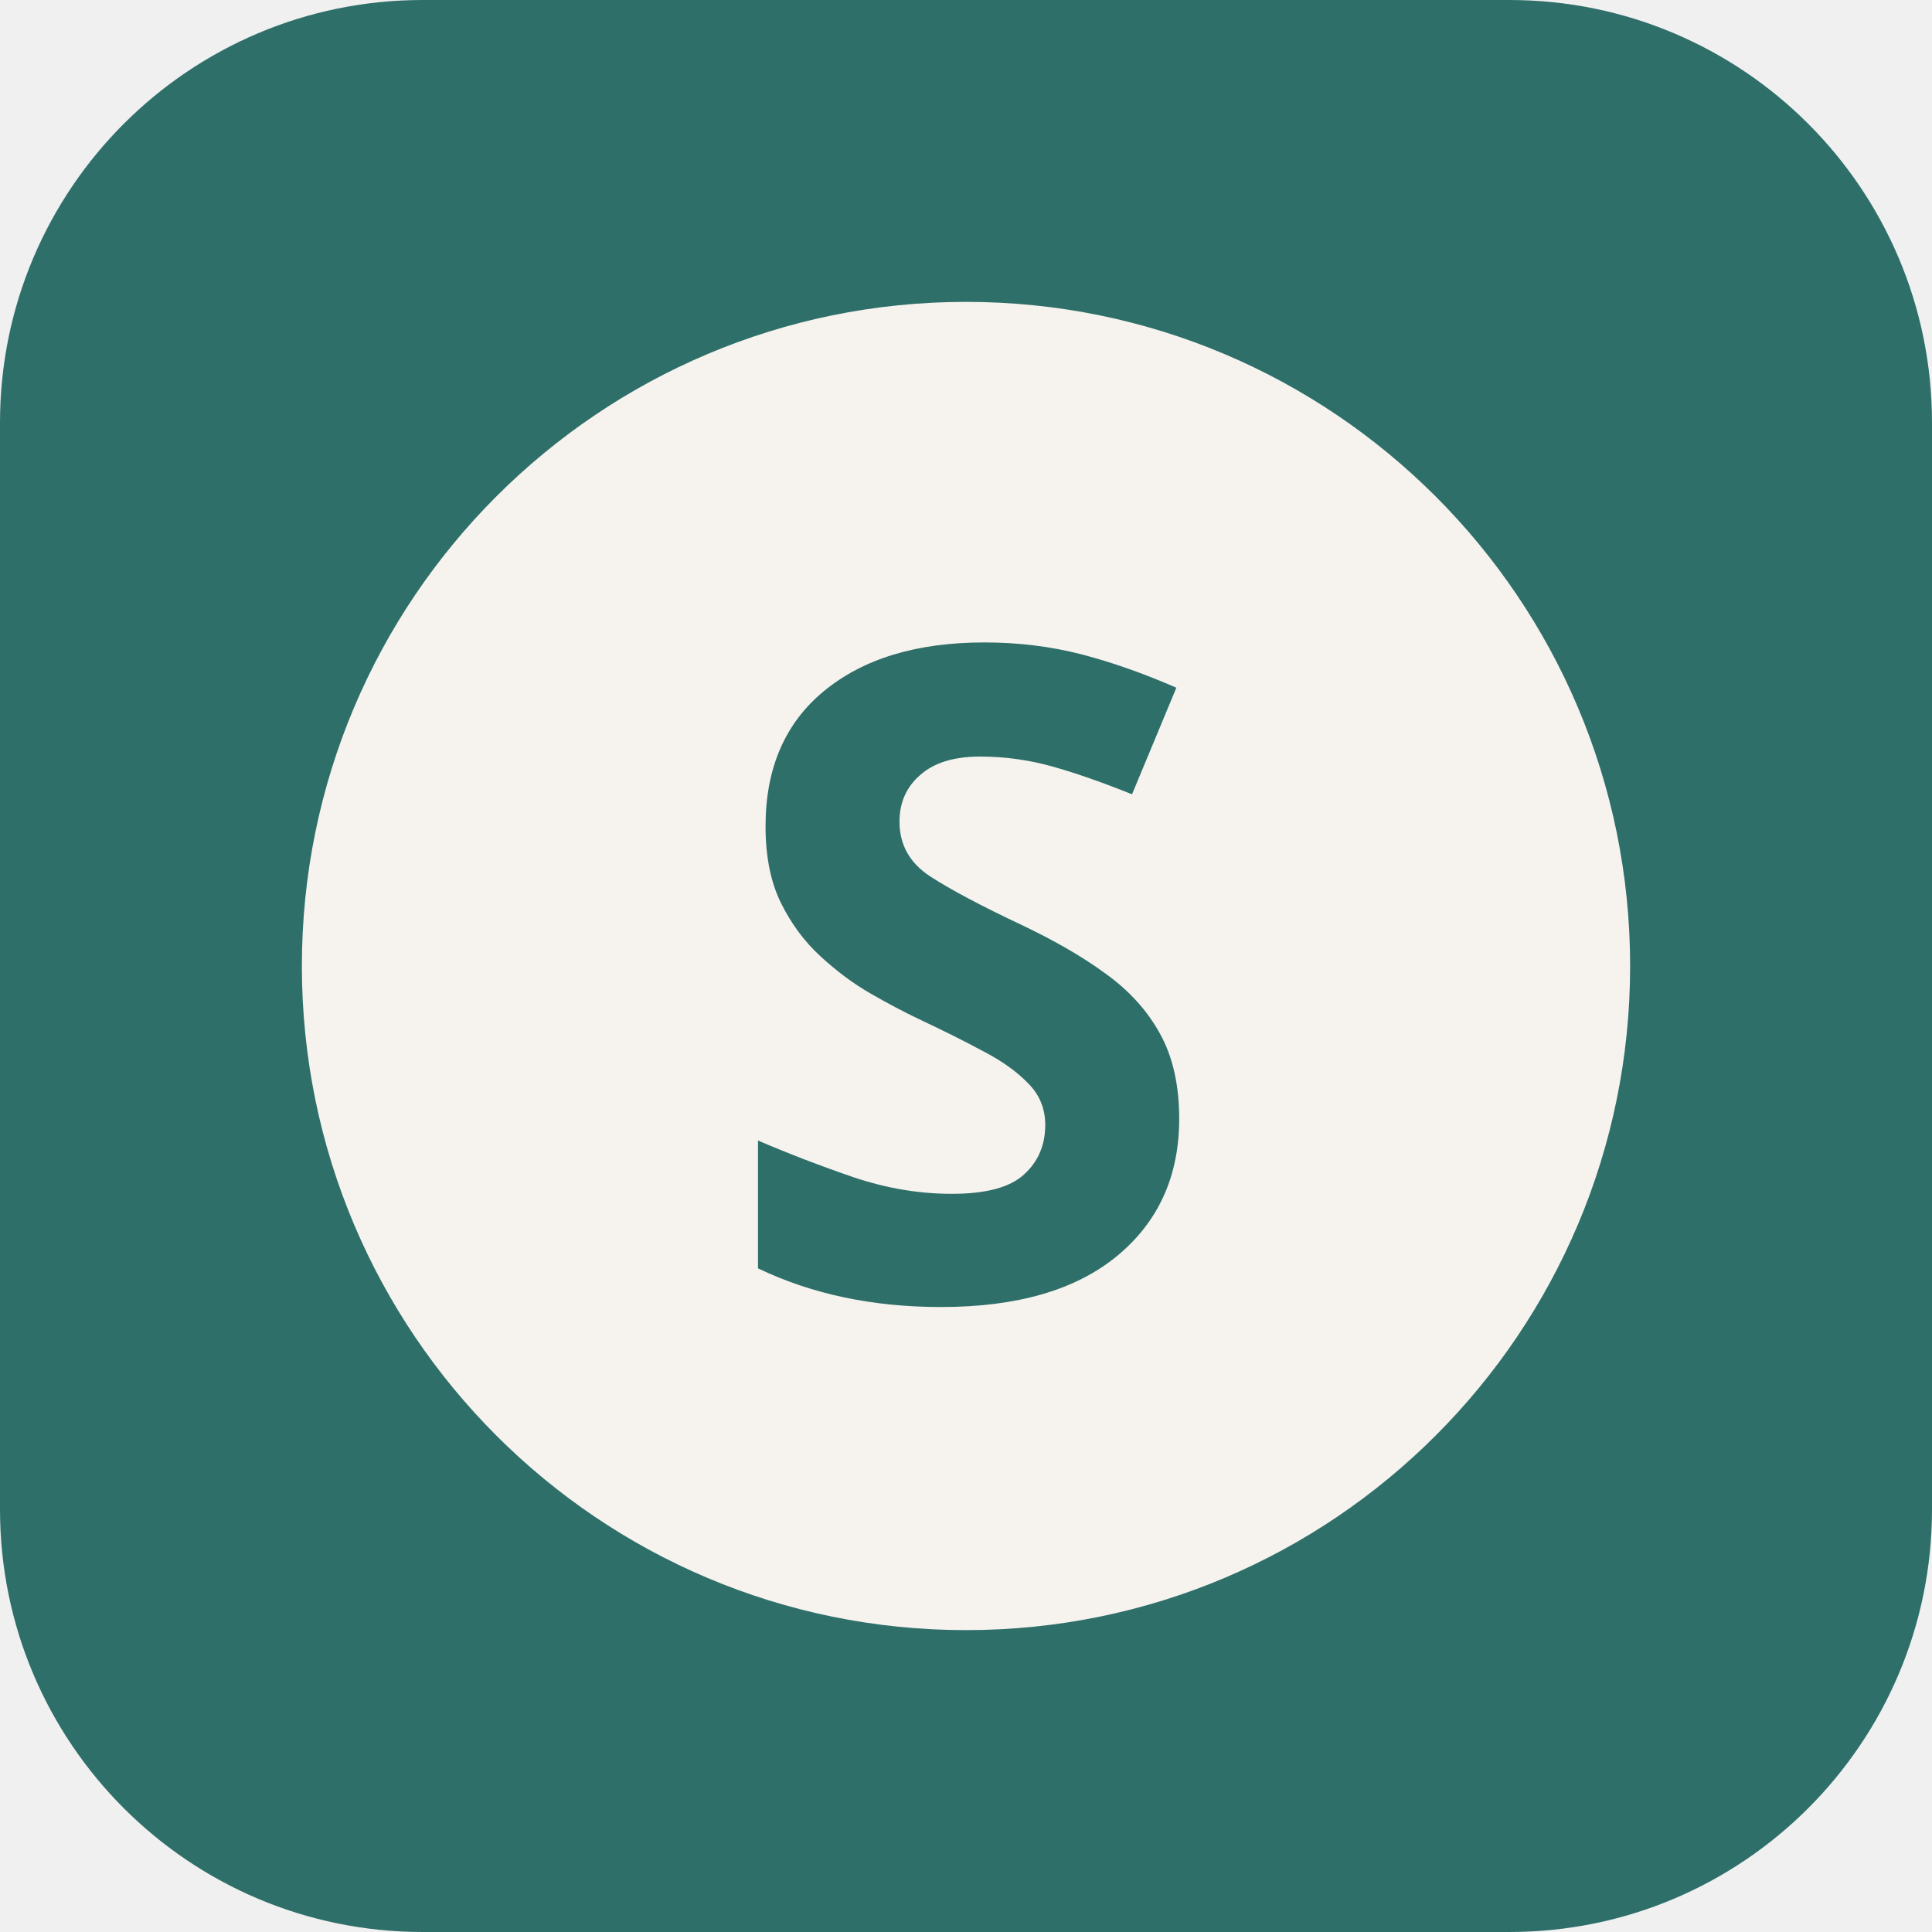
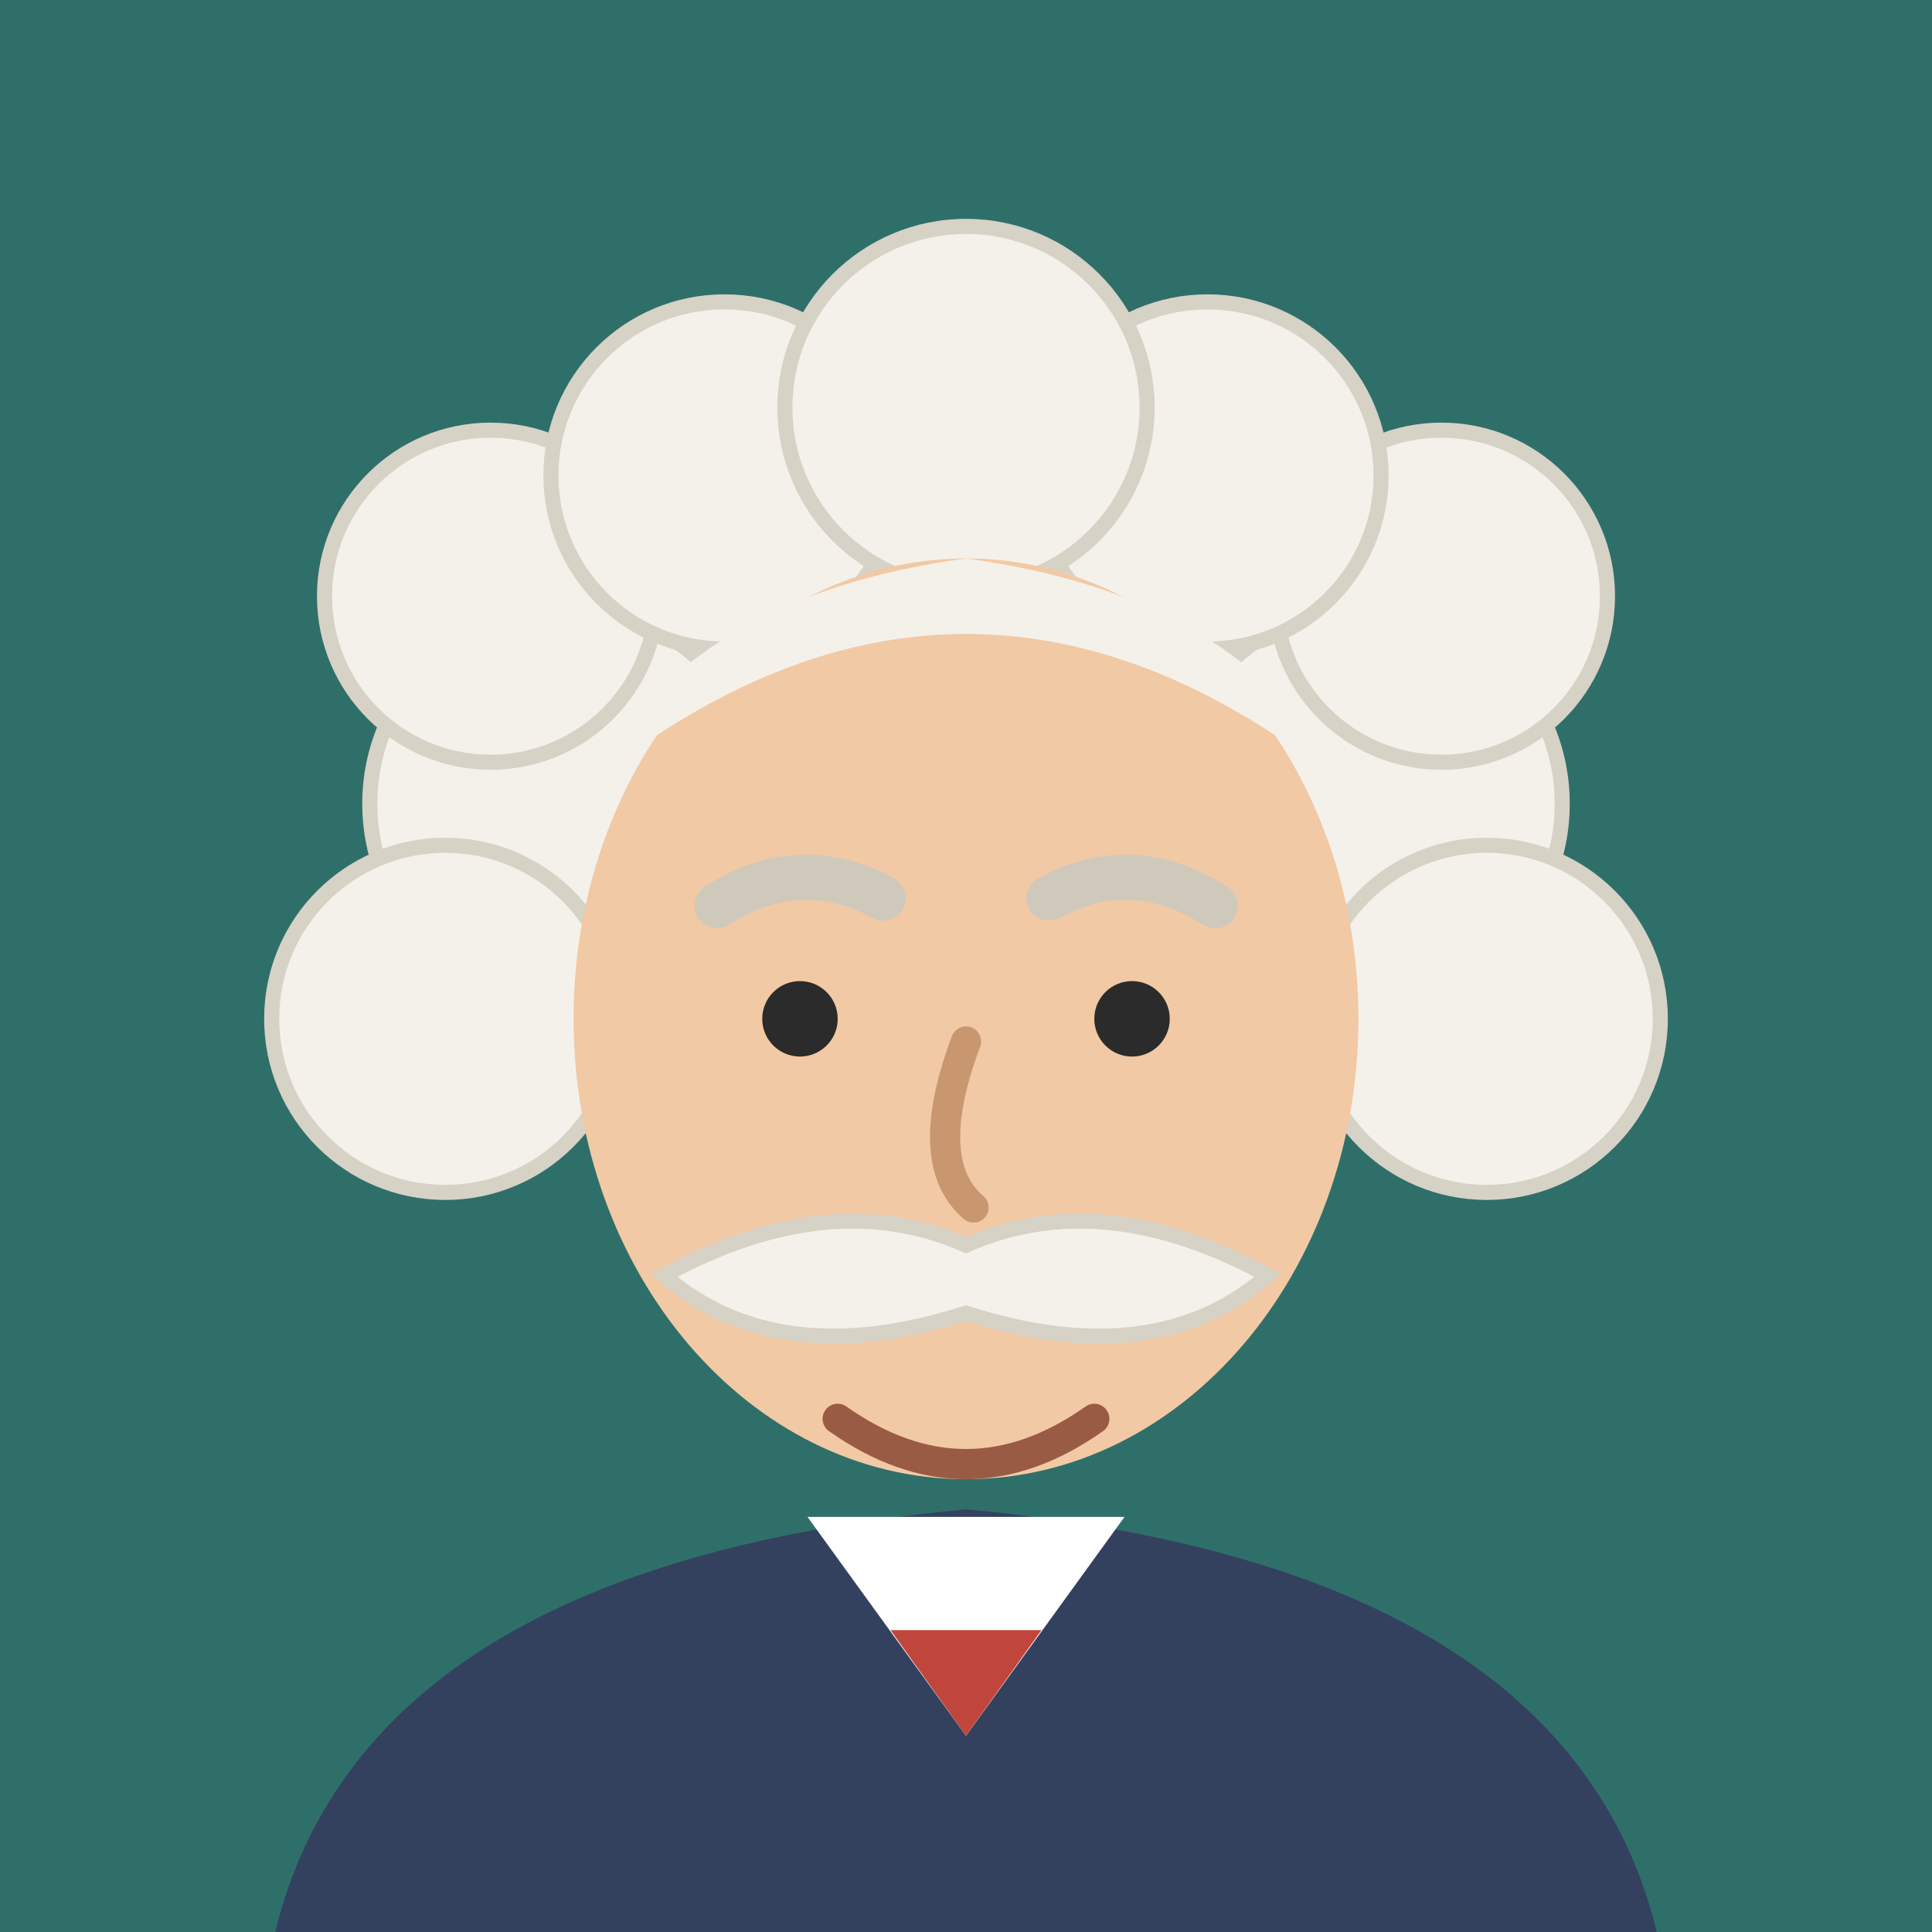
- <svg xmlns="http://www.w3.org/2000/svg" viewBox="0 0 64 64">
-   <rect width="64" height="64" rx="14" fill="#2f6f6a" />
-   <circle cx="32" cy="32" r="22" fill="#f6f3ee" />
-   <text x="32" y="43" text-anchor="middle" font-family="sans-serif" font-size="30" font-weight="700" fill="#2f6f6a">S</text>
+ <svg xmlns="http://www.w3.org/2000/svg" viewBox="0 0 512 512">
+   <rect width="512" height="512" fill="#2f6f6a" />
+   <g transform="translate(0,8)">
+     <g fill="#f4f1ea" stroke="#d7d2c6" stroke-width="4">
+       <circle cx="150" cy="205" r="52" />
+       <circle cx="118" cy="262" r="46" />
+       <circle cx="130" cy="150" r="44" />
+       <circle cx="192" cy="118" r="46" />
+       <circle cx="362" cy="205" r="52" />
+       <circle cx="394" cy="262" r="46" />
+       <circle cx="382" cy="150" r="44" />
+       <circle cx="320" cy="118" r="46" />
+       <circle cx="256" cy="100" r="48" />
+     </g>
+     <path d="M70 520 Q84 408 256 392 Q428 408 442 520Z" fill="#33415f" />
+     <path d="M214 394 L256 452 L298 394Z" fill="#fff" />
+     <path d="M256 452 L236 424 L276 424Z" fill="#c0463c" />
+     <ellipse cx="256" cy="262" rx="104" ry="122" fill="#f2c9a5" />
+     <path d="M156 200 Q256 120 356 200 Q330 150 256 140 Q182 150 156 200Z" fill="#f4f1ea" />
+     <path d="M190 232 Q212 218 234 230" stroke="#cfc9bb" stroke-width="12" fill="none" stroke-linecap="round" />
+     <path d="M278 230 Q300 218 322 232" stroke="#cfc9bb" stroke-width="12" fill="none" stroke-linecap="round" />
+     <circle cx="212" cy="262" r="10" fill="#2b2b2b" />
+     <circle cx="300" cy="262" r="10" fill="#2b2b2b" />
+     <path d="M256 268 Q244 300 258 312" stroke="#c9976f" stroke-width="8" fill="none" stroke-linecap="round" />
+     <path d="M256 322 Q220 306 176 330 Q206 356 256 340 Q306 356 336 330 Q292 306 256 322Z" fill="#f4f1ea" stroke="#d7d2c6" stroke-width="4" />
+     <path d="M222 368 Q256 392 290 368" stroke="#9a5b44" stroke-width="8" fill="none" stroke-linecap="round" />
+   </g>
</svg>
